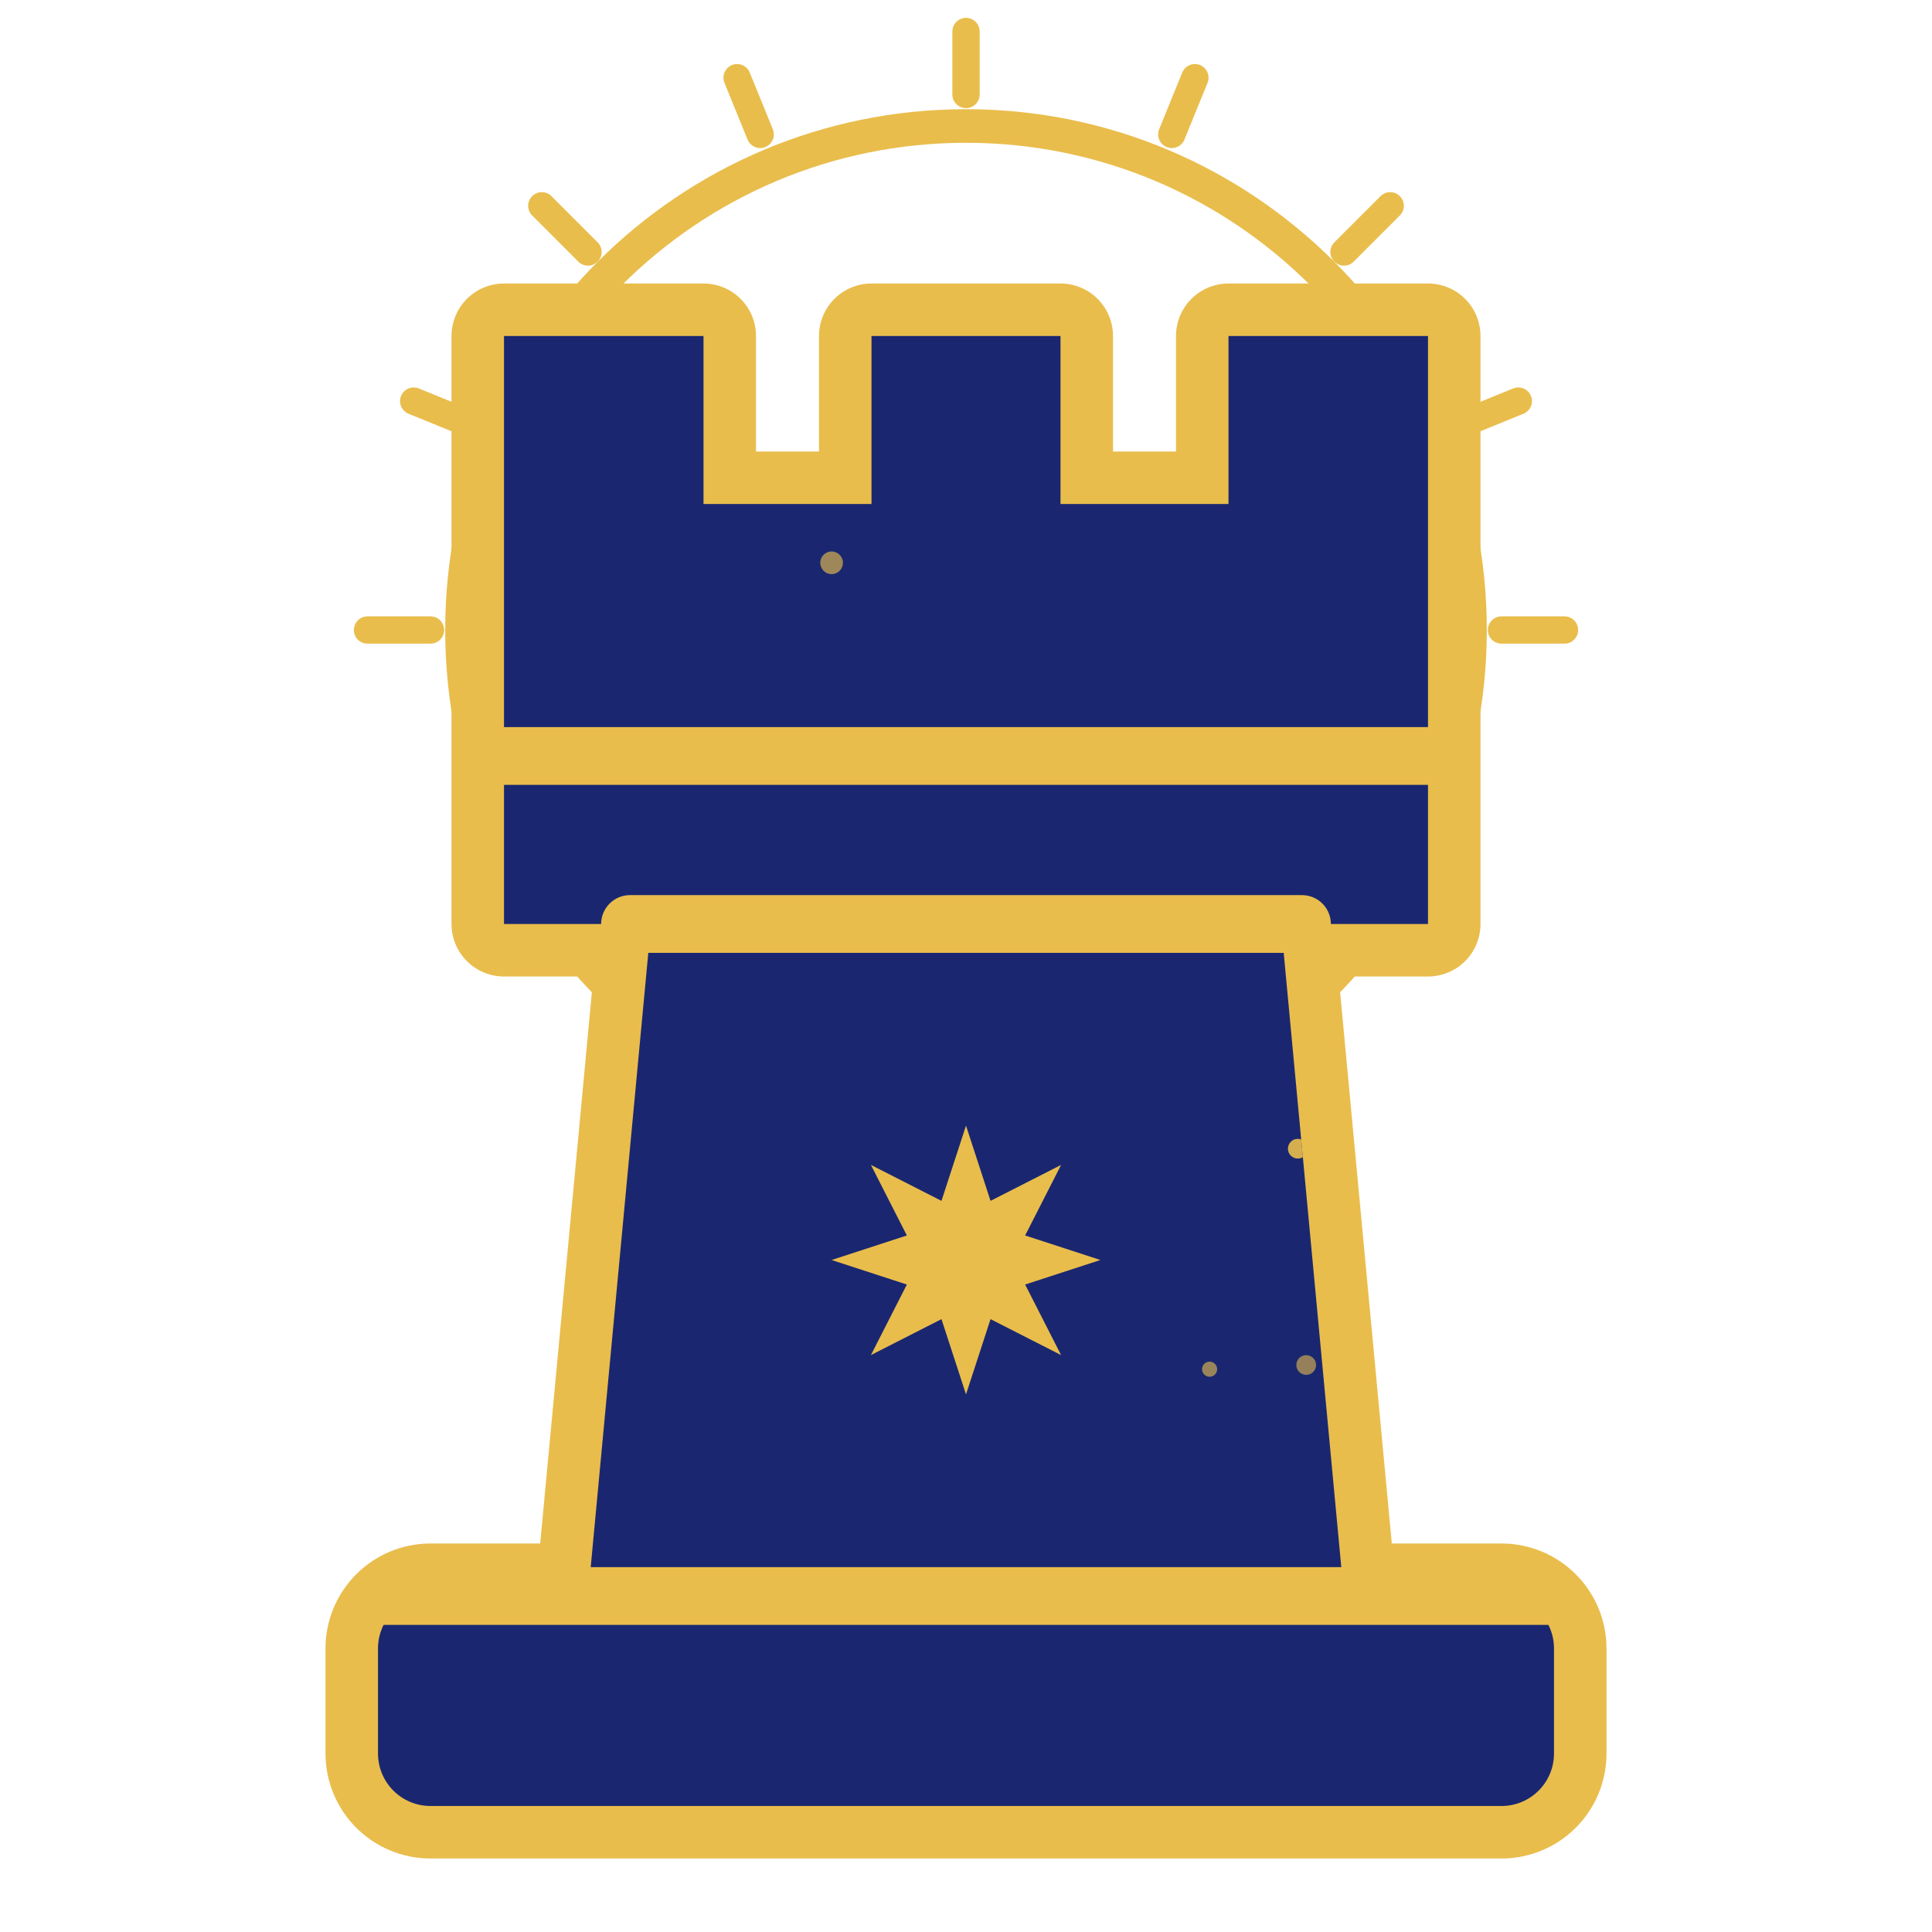
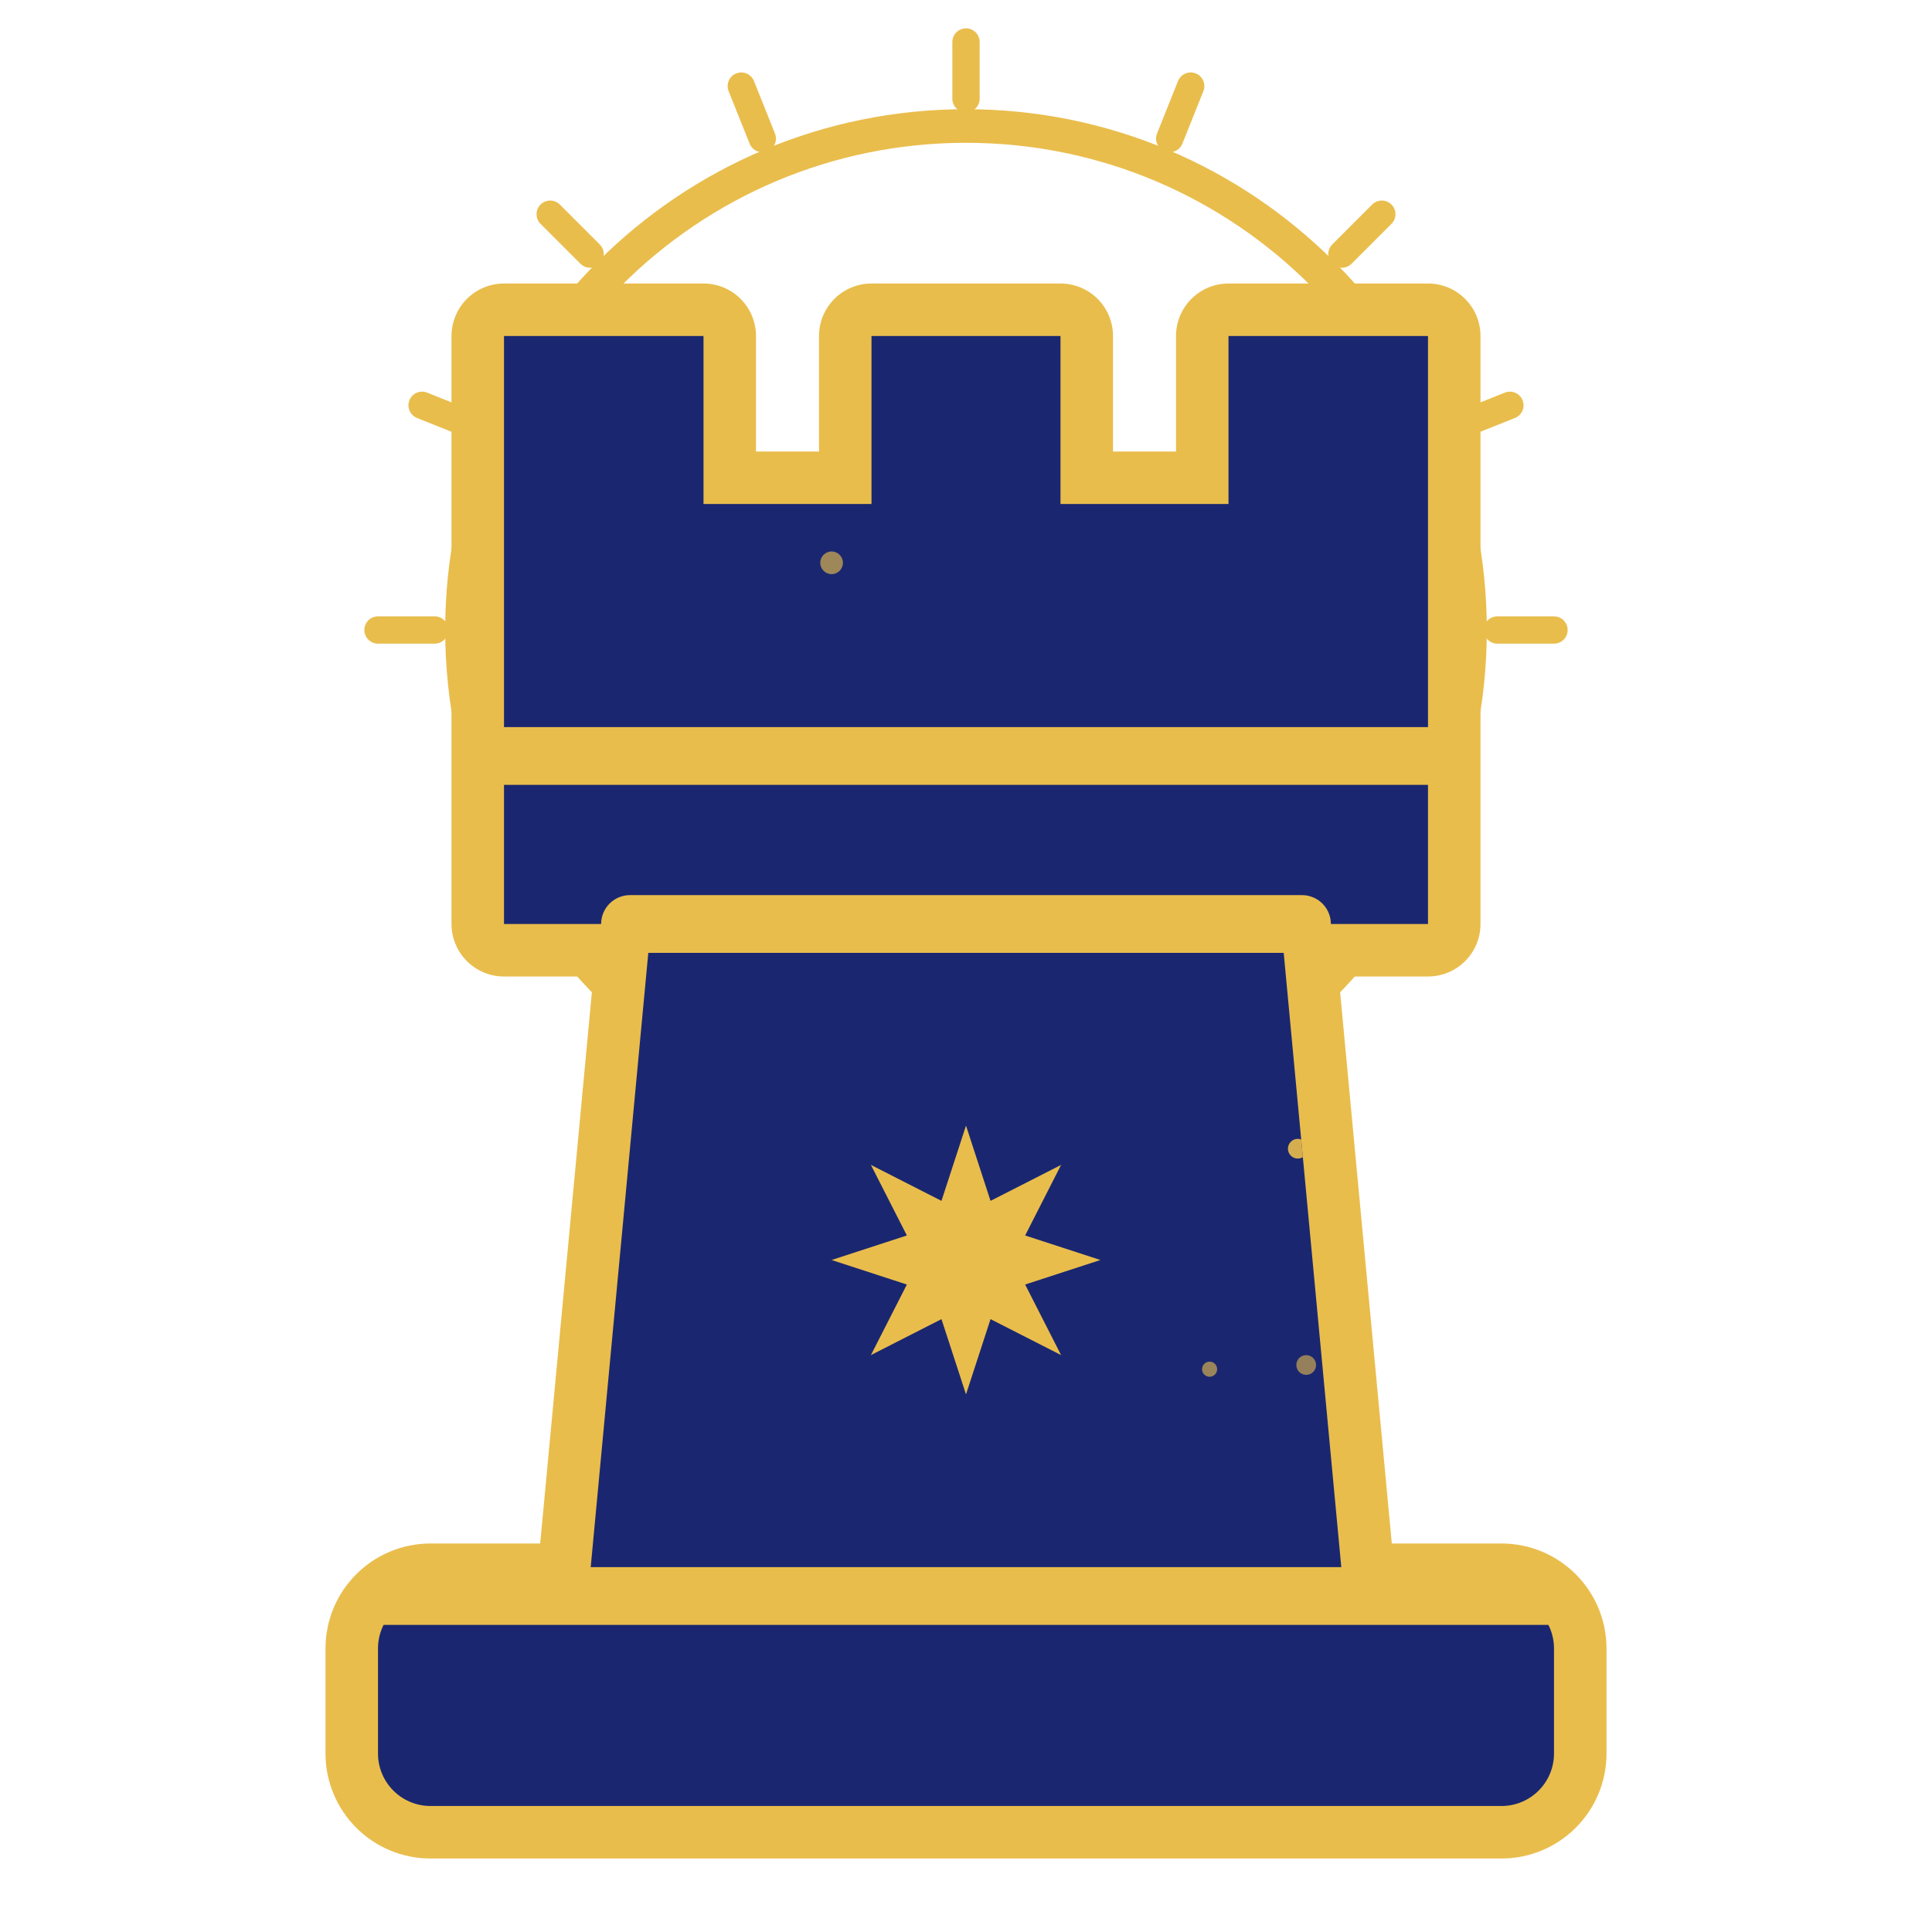
<svg xmlns="http://www.w3.org/2000/svg" viewBox="4 2 92 92">
  <defs>
    <clipPath id="hobRc">
      <rect x="22" y="78" width="56" height="10" rx="2.5" />
      <path d="M32 78 L35 46 H65 L68 78 Z" />
      <path d="M28 46 V18 H37.5 V26 H45.5 V18 H54.5 V26 H62.5 V18 H72 V46 Z" />
    </clipPath>
  </defs>
  <circle cx="50" cy="32" r="24" fill="none" stroke="#e9bd4c" stroke-width="1.6" />
  <g stroke="#e9bd4c" stroke-width="1.3" stroke-linecap="round">
-     <path d="M24.5 32.0 L21.5 32.0" />
-     <path d="M26.4 22.2 L23.7 21.1" />
-     <path d="M32.0 14.0 L29.8 11.8" />
-     <path d="M40.2 8.4 L39.1 5.7" />
-     <path d="M50.0 6.5 L50.0 3.5" />
-     <path d="M59.8 8.4 L60.9 5.7" />
-     <path d="M68.0 14.0 L70.2 11.8" />
-     <path d="M73.6 22.2 L76.3 21.1" />
-     <path d="M75.5 32.0 L78.5 32.0" />
+     <path d="M24.7 32.0 L22.0 32.0" />
+     <path d="M26.6 22.3 L24.1 21.3" />
+     <path d="M32.1 14.1 L30.2 12.2" />
+     <path d="M40.3 8.6 L39.3 6.1" />
+     <path d="M50.0 6.7 L50.0 4.0" />
+     <path d="M59.7 8.6 L60.7 6.1" />
+     <path d="M67.9 14.1 L69.8 12.2" />
+     <path d="M73.4 22.3 L75.9 21.3" />
+     <path d="M75.3 32.0 L78.0 32.0" />
  </g>
  <g fill="#e9bd4c" stroke="#e9bd4c" stroke-width="5.0" stroke-linejoin="round">
    <rect x="22" y="78" width="56" height="10" rx="2.5" />
    <path d="M32 78 L35 46 H65 L68 78 Z" />
    <path d="M28 46 V18 H37.5 V26 H45.5 V18 H54.5 V26 H62.5 V18 H72 V46 Z" />
  </g>
  <g fill="#1a2770">
    <rect x="22" y="78" width="56" height="10" rx="2.5" />
    <path d="M32 78 L35 46 H65 L68 78 Z" />
    <path d="M28 46 V18 H37.5 V26 H45.5 V18 H54.5 V26 H62.5 V18 H72 V46 Z" />
  </g>
  <g clip-path="url(#hobRc)">
    <circle cx="43.9" cy="15.9" r="0.30" fill="#e9bd4c" opacity="0.79" />
    <circle cx="57.5" cy="47.1" r="0.27" fill="#e9bd4c" opacity="0.59" />
    <circle cx="65.8" cy="56.7" r="0.47" fill="#e9bd4c" opacity="0.90" />
    <circle cx="26.8" cy="35.9" r="0.52" fill="#e9bd4c" opacity="0.66" />
    <circle cx="61.6" cy="67.2" r="0.36" fill="#e9bd4c" opacity="0.62" />
    <circle cx="67.5" cy="53.1" r="0.26" fill="#e9bd4c" opacity="0.60" />
    <circle cx="30.2" cy="63.5" r="0.34" fill="#e9bd4c" opacity="0.63" />
    <circle cx="73.1" cy="8.7" r="0.51" fill="#e9bd4c" opacity="0.72" />
    <circle cx="43.6" cy="28.8" r="0.54" fill="#e9bd4c" opacity="0.64" />
    <circle cx="66.2" cy="67.0" r="0.47" fill="#e9bd4c" opacity="0.59" />
    <g transform="translate(50 62) scale(1.6) translate(-50 -83)">
      <polygon points="50.00,79.00 50.73,81.24 52.83,80.17 51.76,82.27 54.00,83.00 51.76,83.73 52.83,85.83 50.73,84.76 50.00,87.00 49.27,84.76 47.17,85.83 48.24,83.73 46.00,83.00 48.24,82.27 47.17,80.17 49.27,81.24" fill="#e9bd4c" />
    </g>
  </g>
  <g fill="none" stroke="#e9bd4c" stroke-width="2.75" stroke-linecap="round">
    <path d="M22 78 H78" />
    <path d="M28 38 H72" />
    <path d="M34 46 H66" />
  </g>
</svg>
